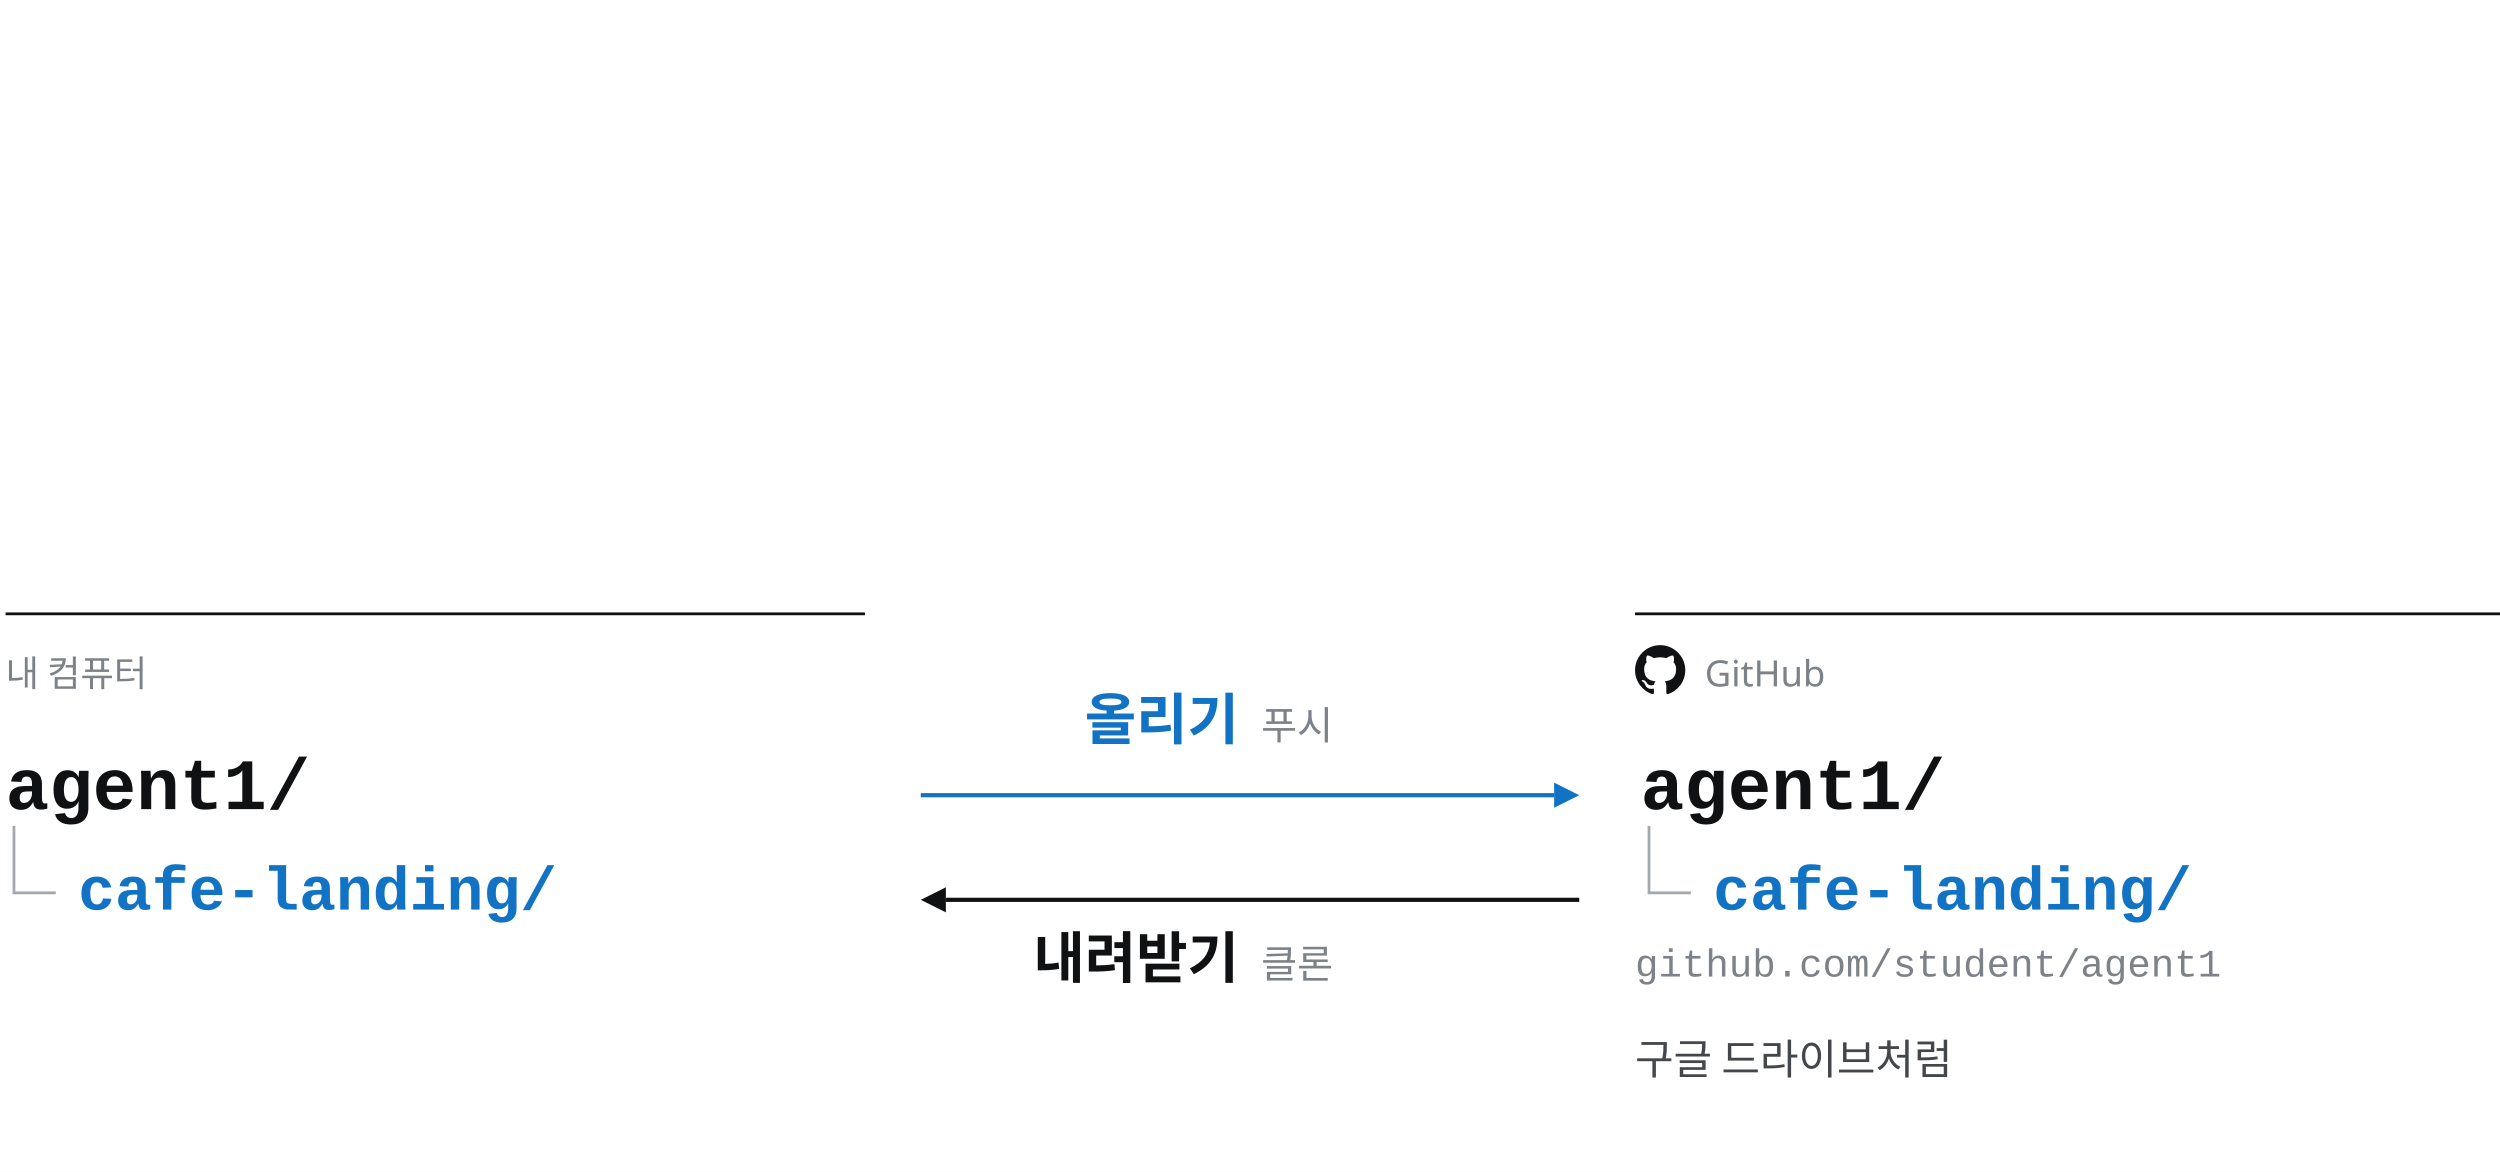
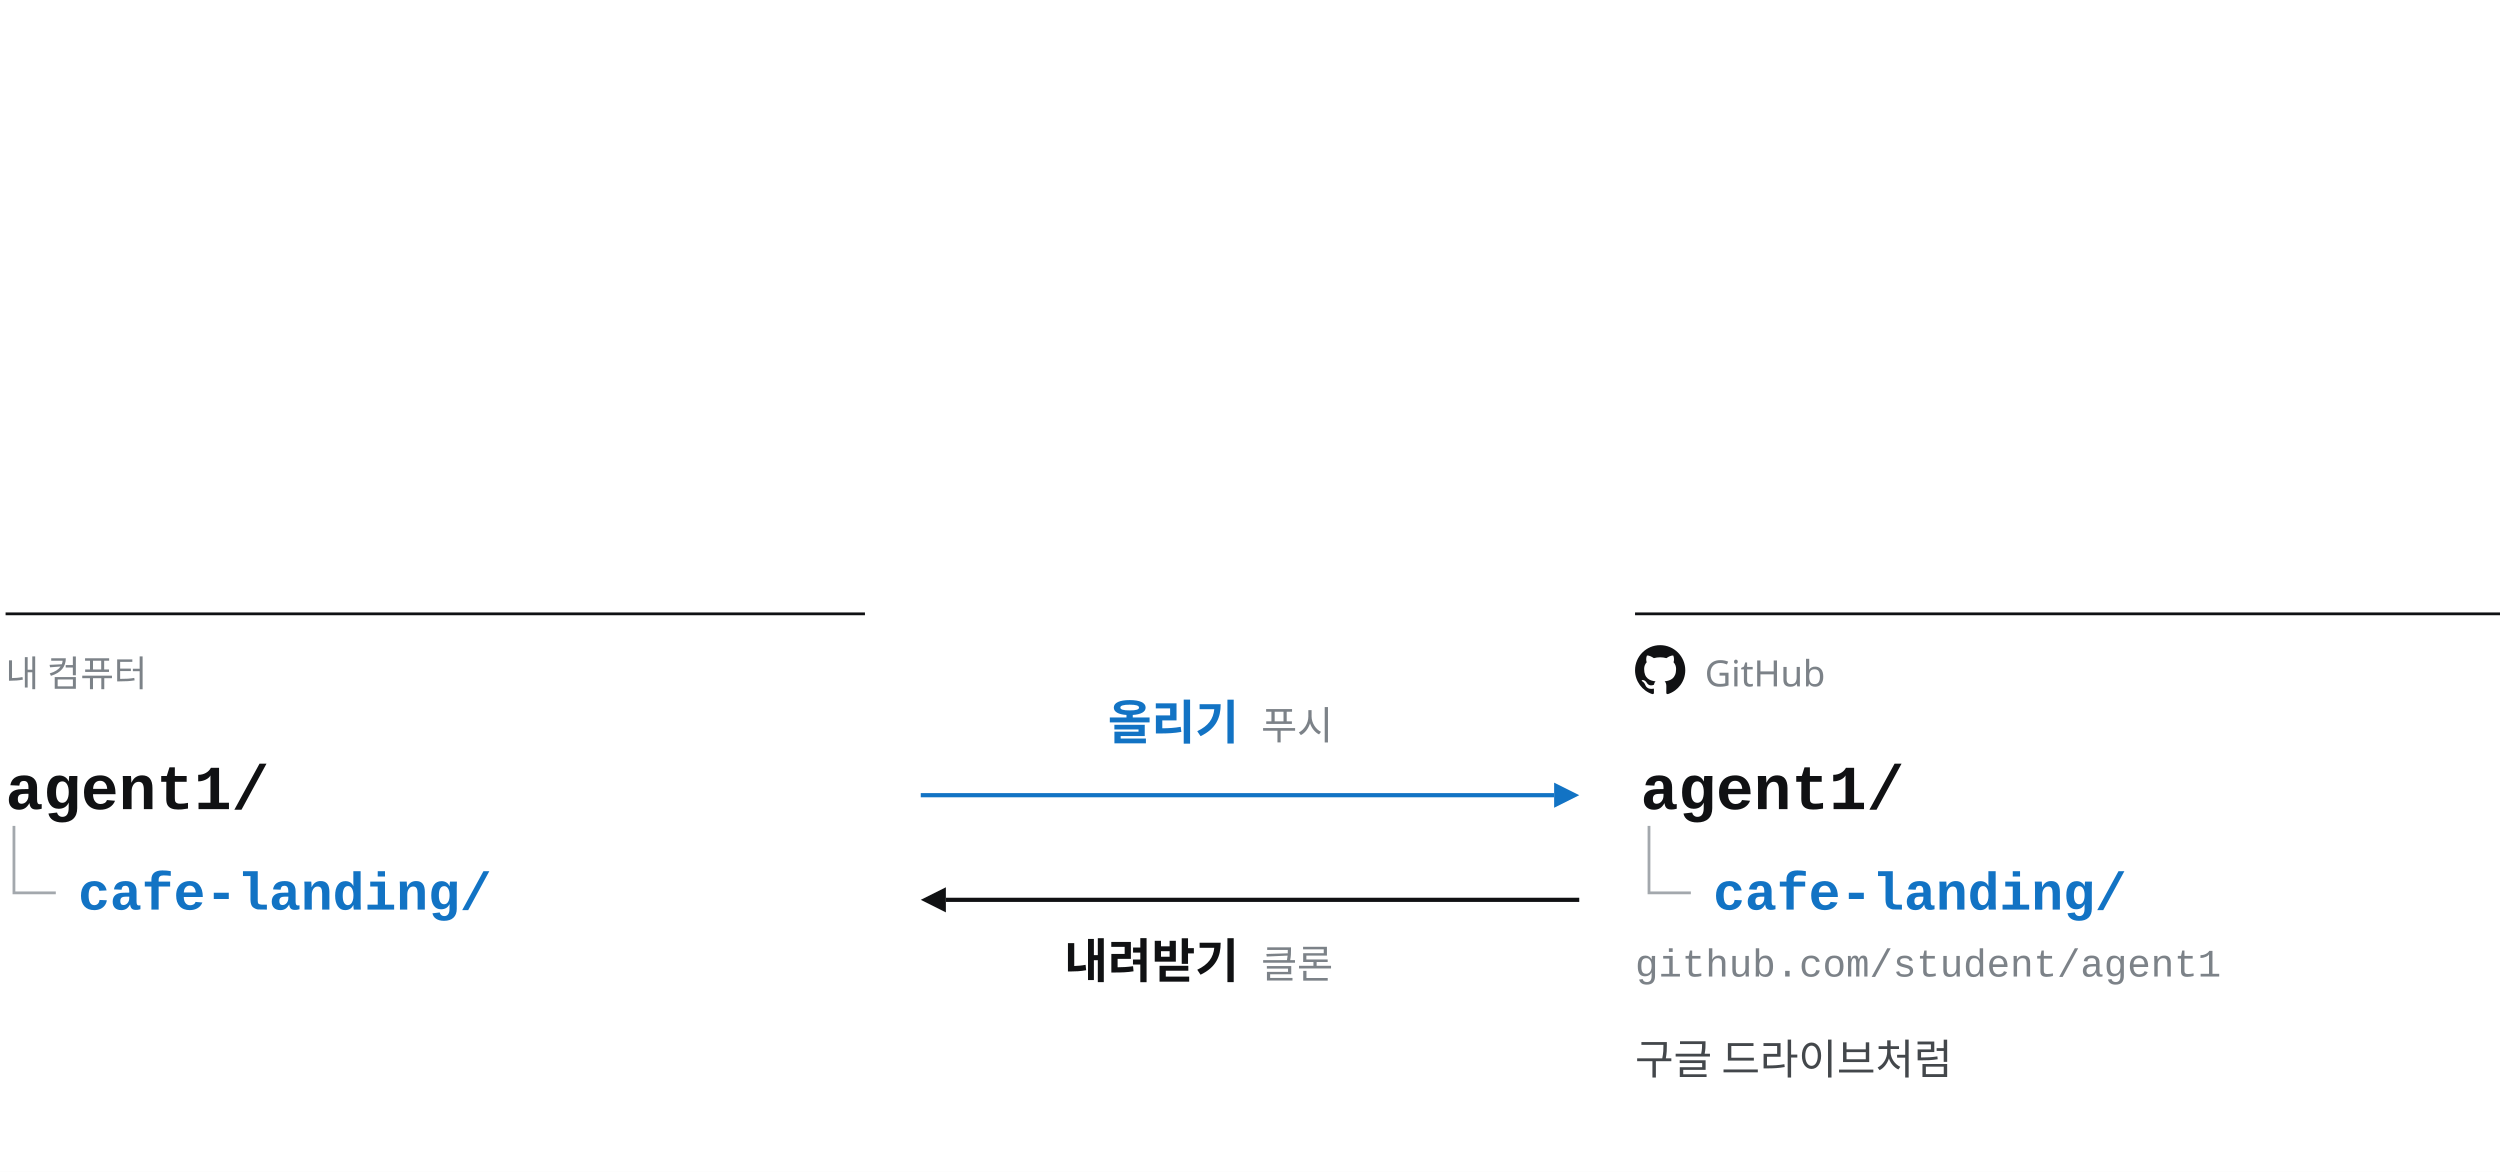
<svg xmlns="http://www.w3.org/2000/svg" viewBox="0 0 1792 840" width="1792" height="840" font-family="Pretendard, 'Pretendard Variable', 'Malgun Gothic', sans-serif">
  <rect x="0" y="0" width="1792" height="840" fill="#fff" />
  <g transform="translate(0,40)">
    <line x1="4" y1="400" x2="620" y2="400" stroke="#101113" stroke-width="2" />
    <text x="4" y="452" font-size="26" fill="#7c8288">내 컴퓨터</text>
-     <text x="4" y="540" font-size="52" font-weight="700" fill="#101113" font-family="'D2Coding', Consolas, 'Courier New', monospace">agent1/</text>
+     <text x="4" y="540" font-size="45" font-weight="700" fill="#101113" font-family="'D2Coding', Consolas, 'Courier New', monospace">agent1/</text>
    <path d="M10 552 V600 H40" fill="none" stroke="#a3a8ad" stroke-width="2" />
-     <text x="56" y="612" font-size="44" font-weight="600" fill="#1273c4" font-family="'D2Coding', Consolas, 'Courier New', monospace">cafe-landing/</text>
+     <text x="56" y="612" font-size="38" font-weight="600" fill="#1273c4" font-family="'D2Coding', Consolas, 'Courier New', monospace">cafe-landing/</text>
    <line x1="1172" y1="400" x2="1792" y2="400" stroke="#101113" stroke-width="2" />
    <g transform="translate(1172,422) scale(1.5)">
      <path fill="#101113" d="M12 .297c-6.63 0-12 5.373-12 12 0 5.303 3.438 9.8 8.205 11.385.6.113.82-.258.82-.577 0-.285-.01-1.04-.015-2.04-3.338.724-4.042-1.61-4.042-1.61C4.422 18.07 3.633 17.7 3.633 17.7c-1.087-.744.084-.729.084-.729 1.205.084 1.838 1.236 1.838 1.236 1.07 1.835 2.809 1.305 3.495.998.108-.776.417-1.305.76-1.605-2.665-.3-5.466-1.332-5.466-5.93 0-1.31.465-2.38 1.235-3.22-.135-.303-.54-1.523.105-3.176 0 0 1.005-.322 3.3 1.23.96-.267 1.98-.399 3-.405 1.02.006 2.04.138 3 .405 2.28-1.552 3.285-1.23 3.285-1.23.645 1.653.24 2.873.12 3.176.765.84 1.23 1.91 1.23 3.22 0 4.61-2.805 5.625-5.475 5.92.42.36.81 1.096.81 2.22 0 1.606-.015 2.896-.015 3.286 0 .315.21.69.825.57C20.565 22.092 24 17.592 24 12.297c0-6.627-5.373-12-12-12" />
    </g>
    <text x="1222" y="452" font-size="26" fill="#7c8288">GitHub</text>
-     <text x="1176" y="540" font-size="52" font-weight="700" fill="#101113" font-family="'D2Coding', Consolas, 'Courier New', monospace">agent1/</text>
+     <text x="1176" y="540" font-size="45" font-weight="700" fill="#101113" font-family="'D2Coding', Consolas, 'Courier New', monospace">agent1/</text>
    <path d="M1182 552 V600 H1212" fill="none" stroke="#a3a8ad" stroke-width="2" />
-     <text x="1228" y="612" font-size="44" font-weight="600" fill="#1273c4" font-family="'D2Coding', Consolas, 'Courier New', monospace">cafe-landing/</text>
+     <text x="1228" y="612" font-size="38" font-weight="600" fill="#1273c4" font-family="'D2Coding', Consolas, 'Courier New', monospace">cafe-landing/</text>
    <text x="1172" y="660" font-size="28" fill="#7c8288" font-family="'D2Coding', Consolas, 'Courier New', monospace">github.com/student/agent1</text>
    <text x="1172" y="730" font-size="30" fill="#43474b">구글 드라이브처럼</text>
    <line x1="660" y1="530" x2="1114" y2="530" stroke="#1273c4" stroke-width="3" />
    <polygon points="1132,530 1114,521 1114,539" fill="#1273c4" />
-     <text x="888" y="490" font-size="40" font-weight="700" fill="#1273c4" text-anchor="end">올리기</text>
+     <text x="888" y="490" font-size="34" font-weight="700" fill="#1273c4" text-anchor="end">올리기</text>
    <text x="904" y="490" font-size="28" fill="#7c8288" text-anchor="start">푸시</text>
    <line x1="1132" y1="605" x2="678" y2="605" stroke="#101113" stroke-width="3" />
    <polygon points="660,605 678,596 678,614" fill="#101113" />
-     <text x="888" y="661" font-size="40" font-weight="700" fill="#101113" text-anchor="end">내려받기</text>
+     <text x="888" y="661" font-size="34" font-weight="700" fill="#101113" text-anchor="end">내려받기</text>
    <text x="904" y="661" font-size="28" fill="#7c8288" text-anchor="start">클론</text>
  </g>
</svg>
